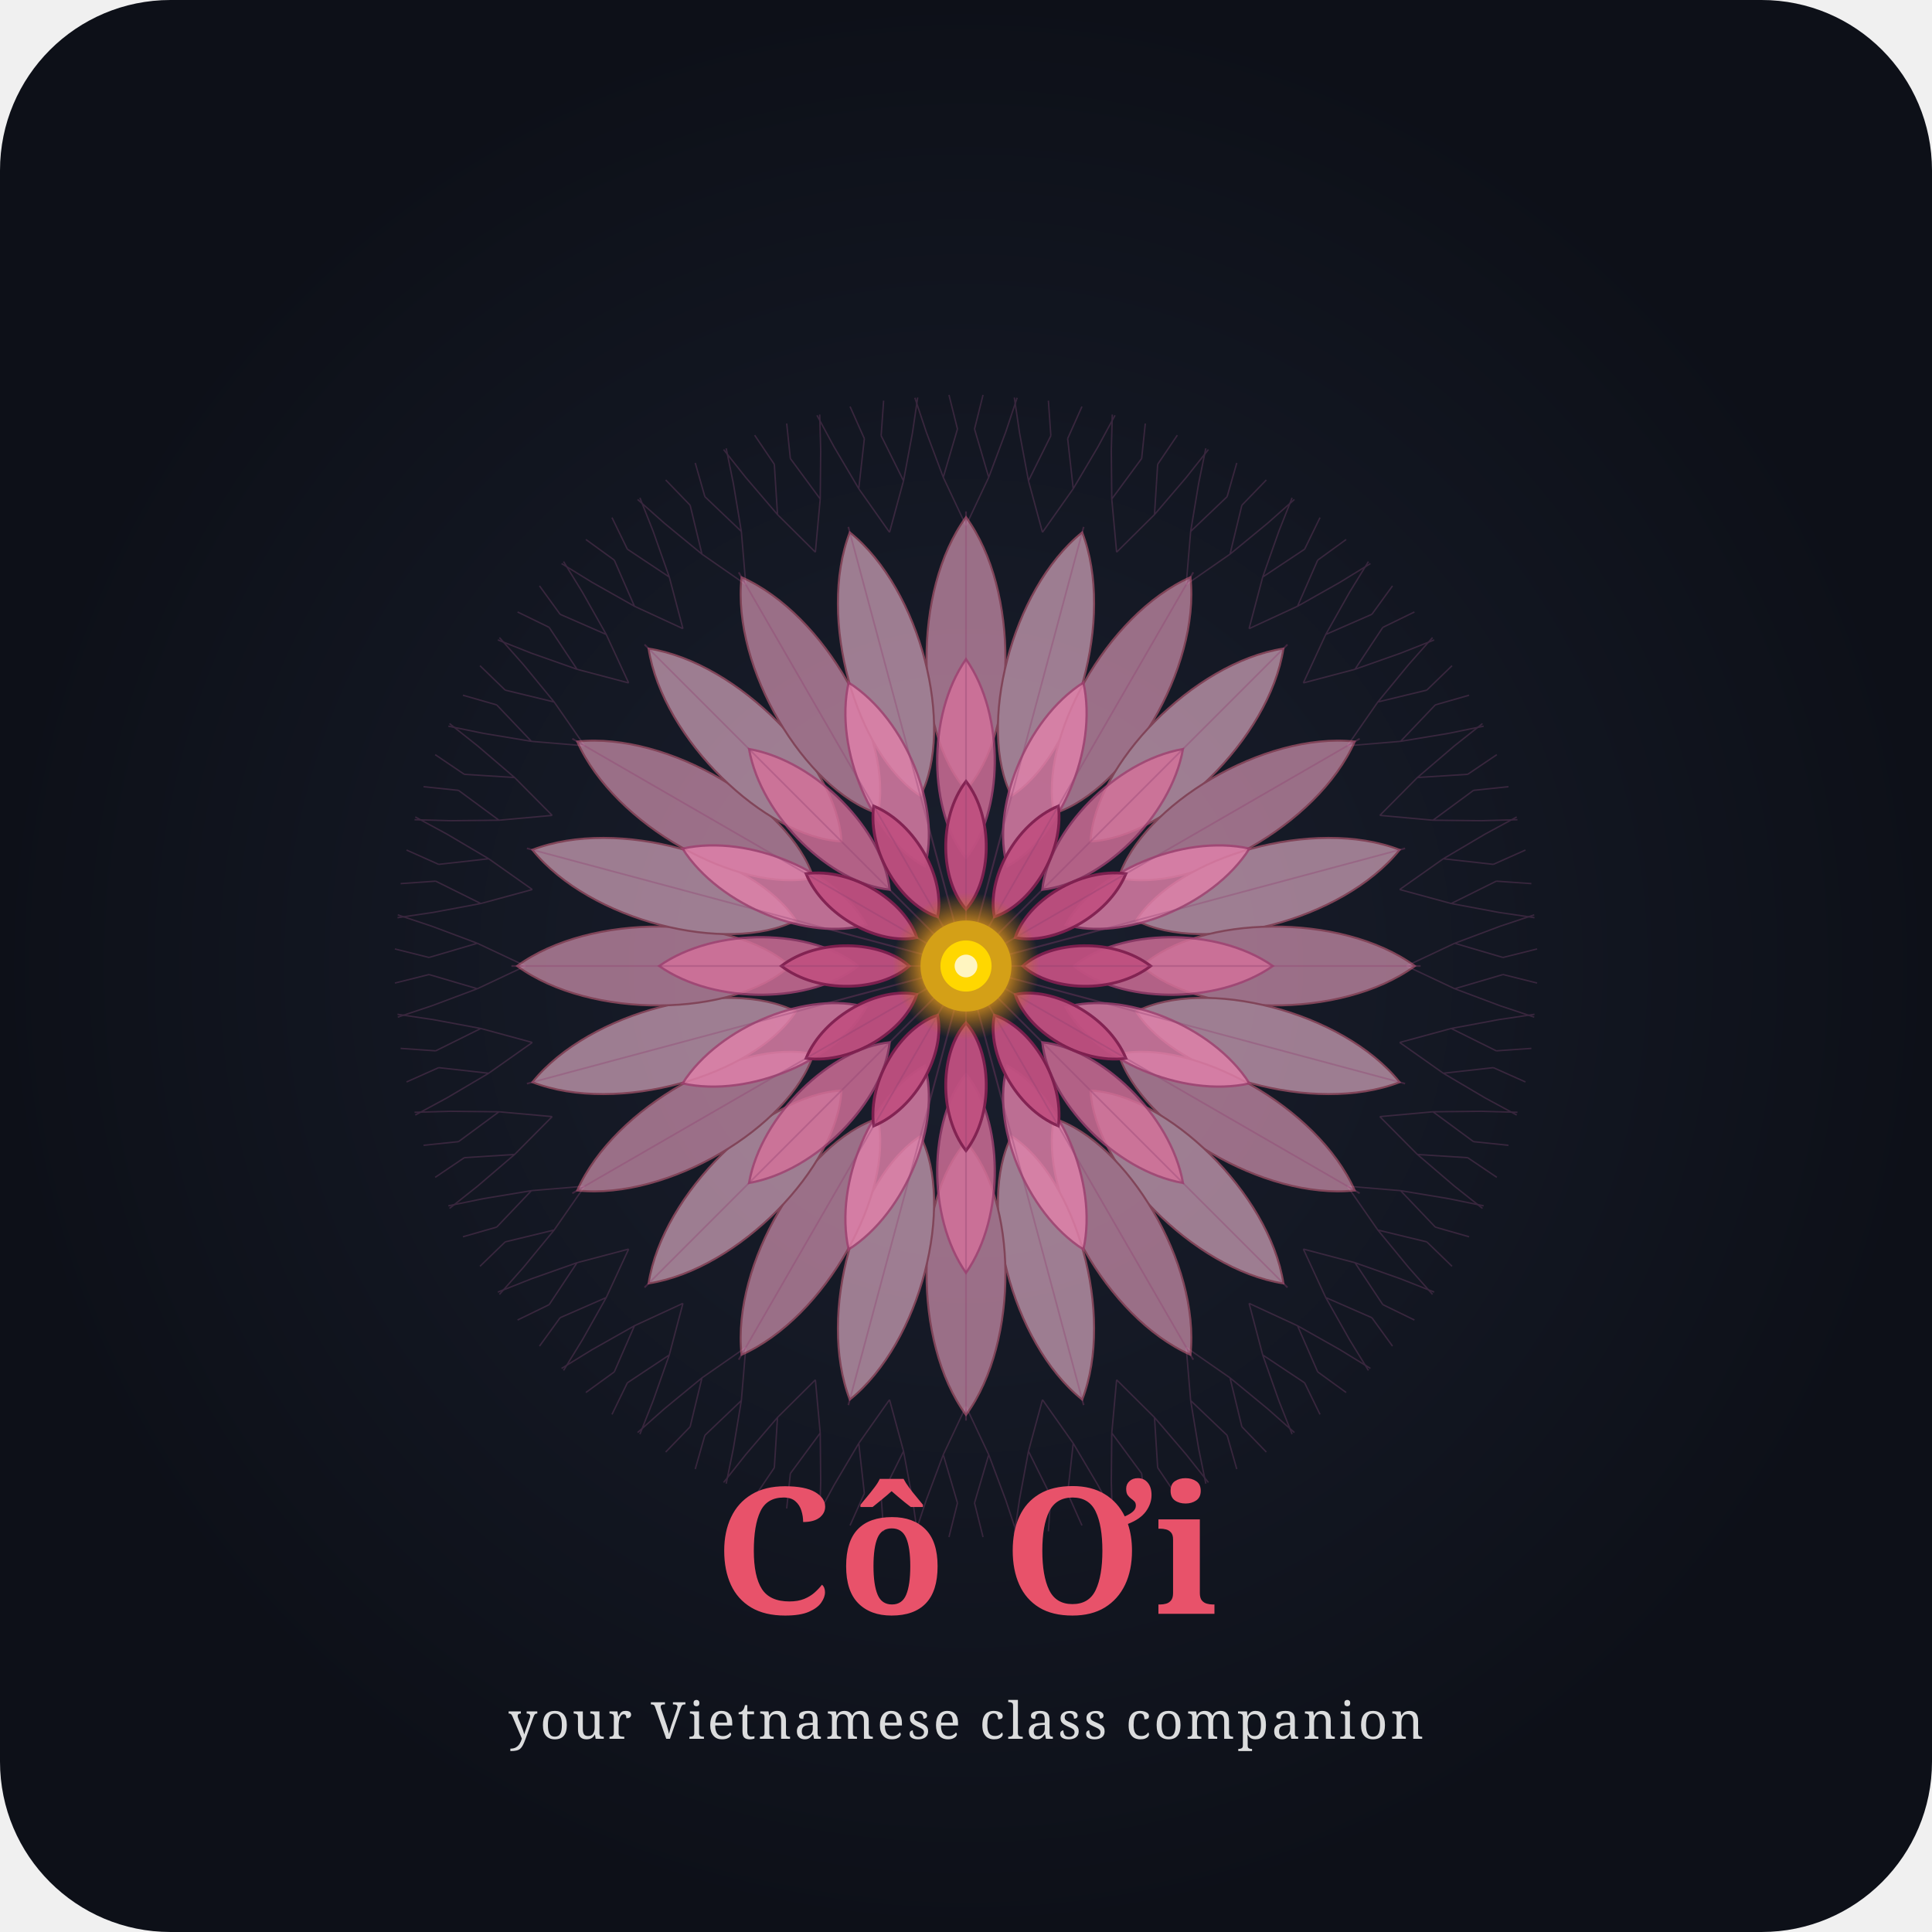
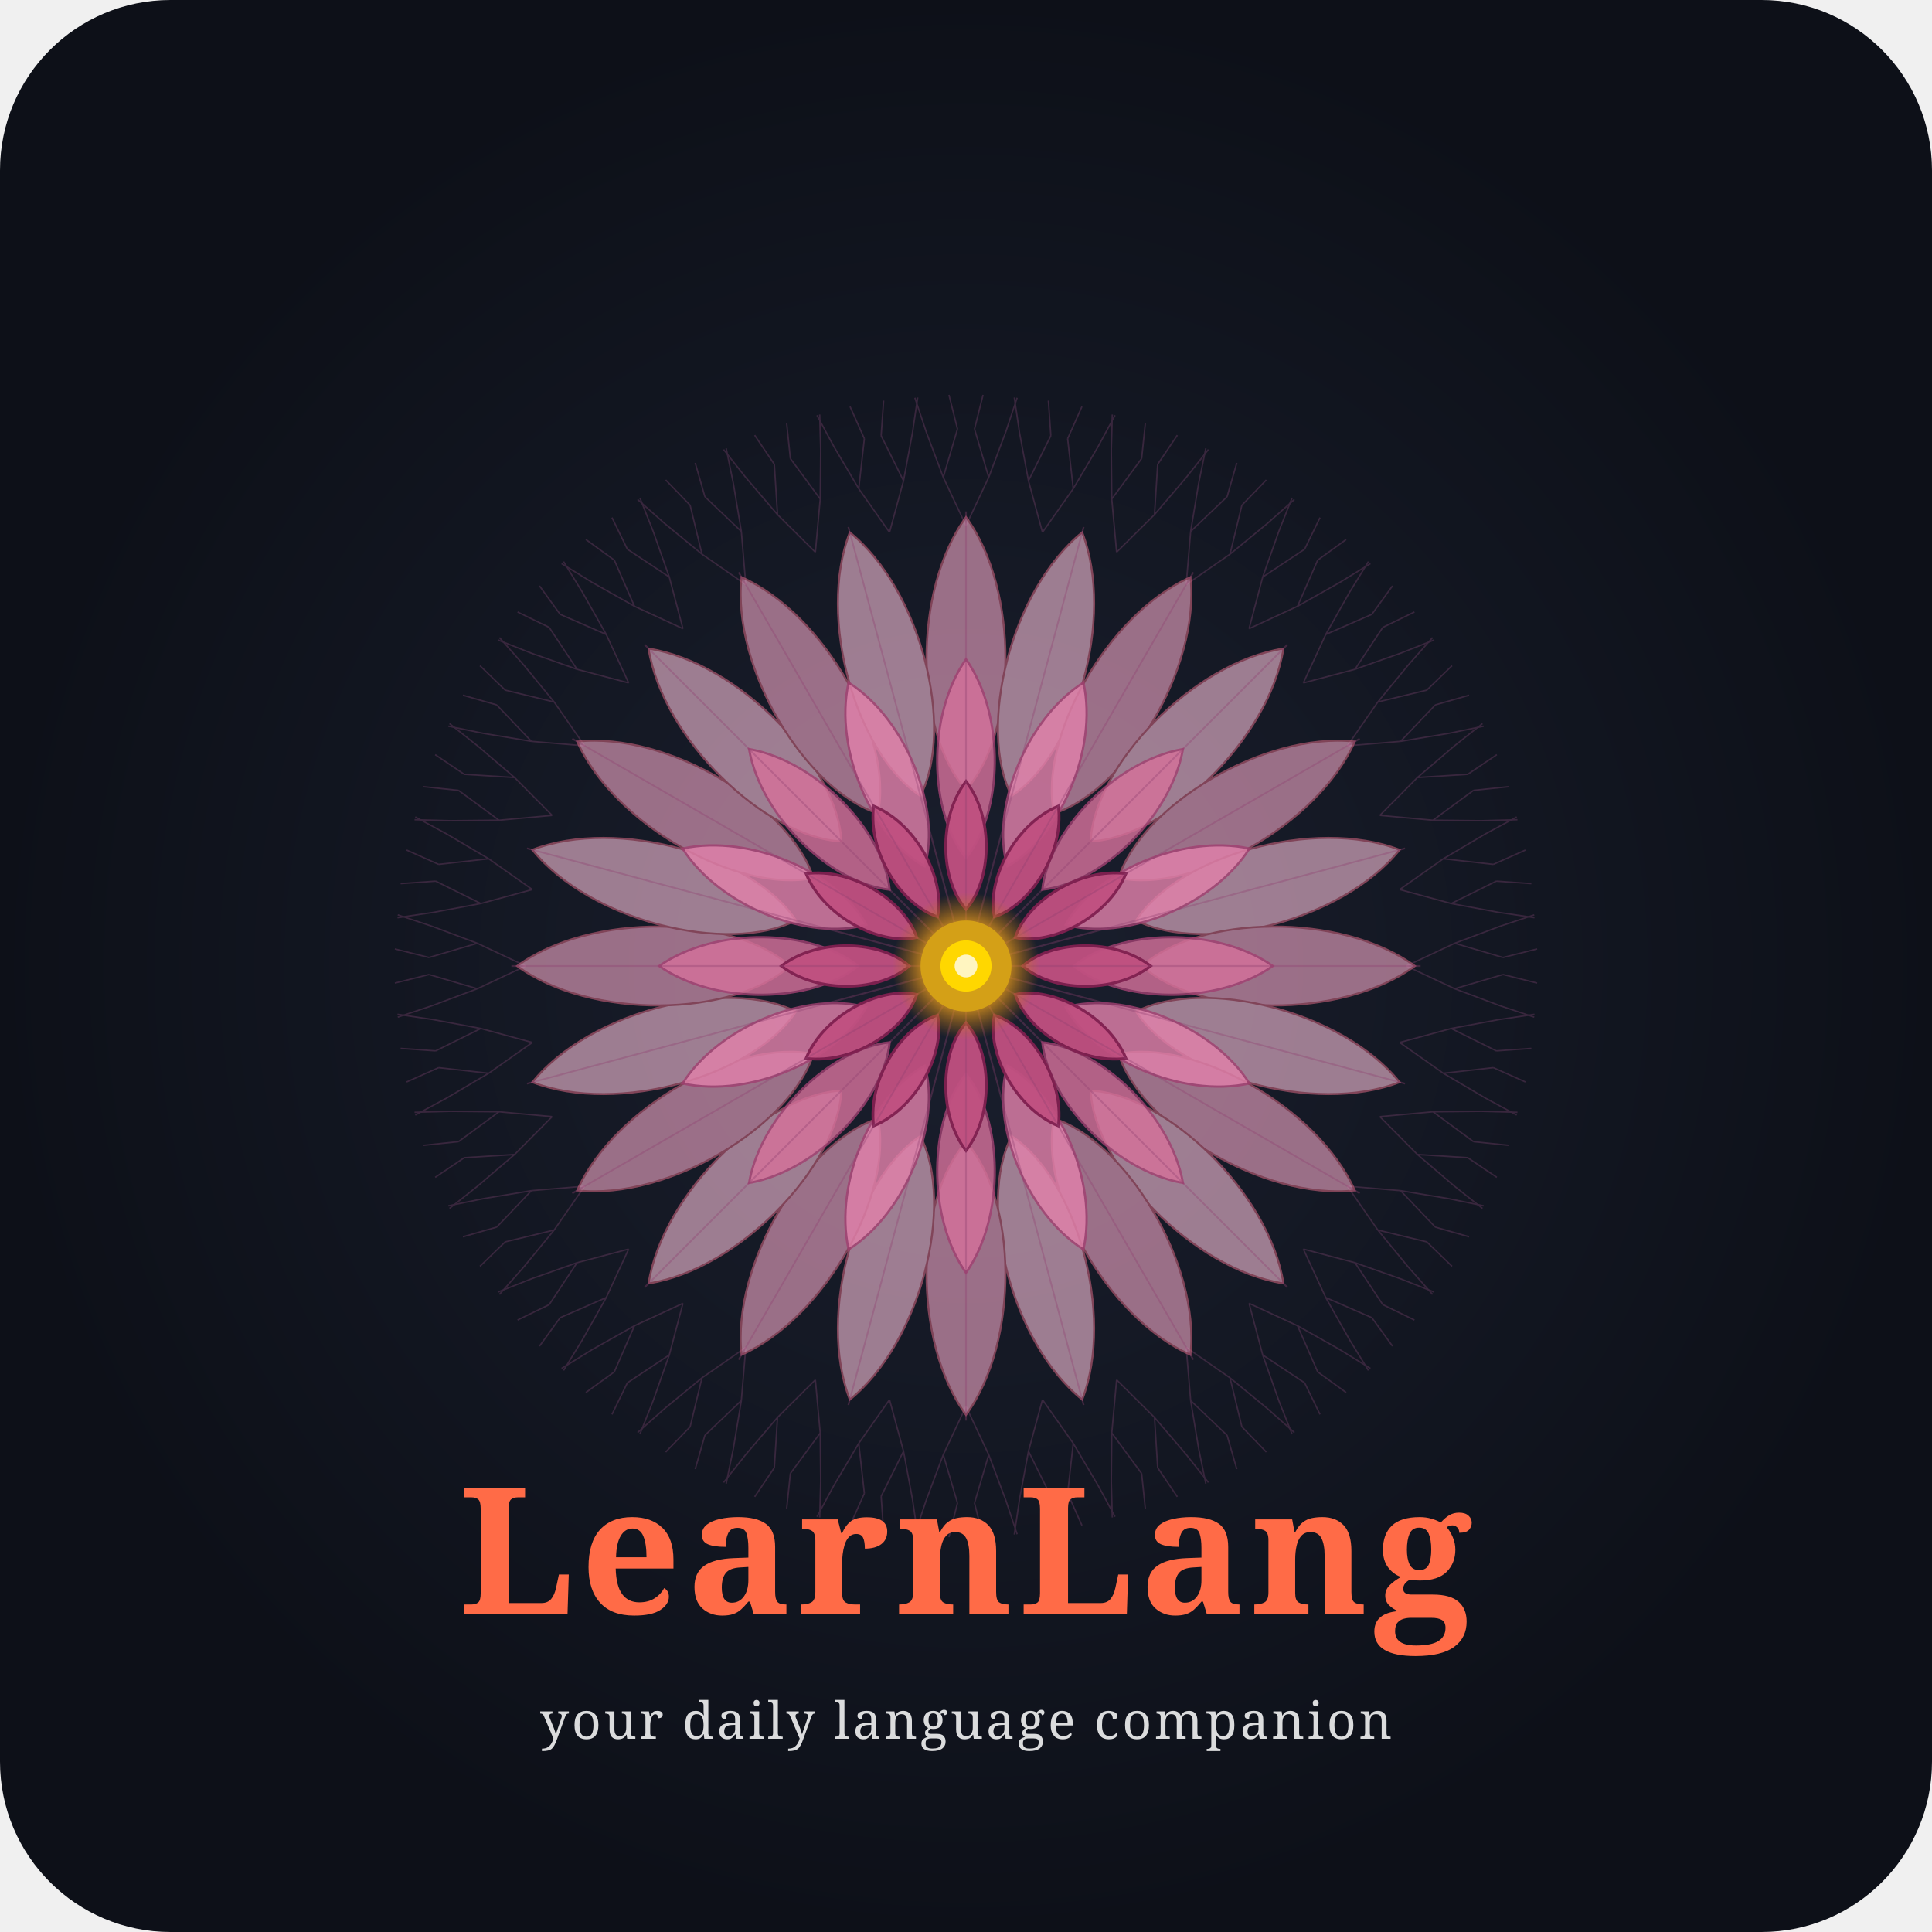
<svg xmlns="http://www.w3.org/2000/svg" width="680" height="680" viewBox="0 0 680 680">
  <defs>
    <radialGradient id="bgd" cx="50%" cy="50%" r="50%">
      <stop offset="0%" stop-color="#1a1f2e" />
      <stop offset="100%" stop-color="#0d1018" />
    </radialGradient>
    <radialGradient id="cgd" cx="50%" cy="50%" r="50%">
      <stop offset="0%" stop-color="#FFD700" />
      <stop offset="50%" stop-color="#E8A020" />
      <stop offset="100%" stop-color="#C07010" stop-opacity="0" />
    </radialGradient>
  </defs>
  <rect width="680" height="680" fill="url(#bgd)" rx="60" />
  <g transform="translate(340,340)">
    <g opacity="0.22" stroke="#C060A0" stroke-width="0.5" fill="none">
      <g transform="rotate(0)">
        <path d="M0,-155 L-8,-172 M0,-155 L8,-172 M-8,-172 L-14,-188 M-8,-172 L-3,-189 M8,-172 L3,-189 M8,-172 L14,-188 M-14,-188 L-18,-200 M-3,-189 L-6,-201 M3,-189 L6,-201 M14,-188 L18,-200" />
      </g>
      <g transform="rotate(10)">
        <path d="M0,-155 L-8,-172 M0,-155 L8,-172 M-8,-172 L-14,-188 M-8,-172 L-3,-189 M8,-172 L3,-189 M8,-172 L14,-188 M-14,-188 L-18,-200 M-3,-189 L-6,-201 M3,-189 L6,-201 M14,-188 L18,-200" />
      </g>
      <g transform="rotate(20)">
        <path d="M0,-155 L-8,-172 M0,-155 L8,-172 M-8,-172 L-14,-188 M-8,-172 L-3,-189 M8,-172 L3,-189 M8,-172 L14,-188 M-14,-188 L-18,-200 M-3,-189 L-6,-201 M3,-189 L6,-201 M14,-188 L18,-200" />
      </g>
      <g transform="rotate(30)">
        <path d="M0,-155 L-8,-172 M0,-155 L8,-172 M-8,-172 L-14,-188 M-8,-172 L-3,-189 M8,-172 L3,-189 M8,-172 L14,-188 M-14,-188 L-18,-200 M-3,-189 L-6,-201 M3,-189 L6,-201 M14,-188 L18,-200" />
      </g>
      <g transform="rotate(40)">
        <path d="M0,-155 L-8,-172 M0,-155 L8,-172 M-8,-172 L-14,-188 M-8,-172 L-3,-189 M8,-172 L3,-189 M8,-172 L14,-188 M-14,-188 L-18,-200 M-3,-189 L-6,-201 M3,-189 L6,-201 M14,-188 L18,-200" />
      </g>
      <g transform="rotate(50)">
        <path d="M0,-155 L-8,-172 M0,-155 L8,-172 M-8,-172 L-14,-188 M-8,-172 L-3,-189 M8,-172 L3,-189 M8,-172 L14,-188 M-14,-188 L-18,-200 M-3,-189 L-6,-201 M3,-189 L6,-201 M14,-188 L18,-200" />
      </g>
      <g transform="rotate(60)">
        <path d="M0,-155 L-8,-172 M0,-155 L8,-172 M-8,-172 L-14,-188 M-8,-172 L-3,-189 M8,-172 L3,-189 M8,-172 L14,-188 M-14,-188 L-18,-200 M-3,-189 L-6,-201 M3,-189 L6,-201 M14,-188 L18,-200" />
      </g>
      <g transform="rotate(70)">
        <path d="M0,-155 L-8,-172 M0,-155 L8,-172 M-8,-172 L-14,-188 M-8,-172 L-3,-189 M8,-172 L3,-189 M8,-172 L14,-188 M-14,-188 L-18,-200 M-3,-189 L-6,-201 M3,-189 L6,-201 M14,-188 L18,-200" />
      </g>
      <g transform="rotate(80)">
        <path d="M0,-155 L-8,-172 M0,-155 L8,-172 M-8,-172 L-14,-188 M-8,-172 L-3,-189 M8,-172 L3,-189 M8,-172 L14,-188 M-14,-188 L-18,-200 M-3,-189 L-6,-201 M3,-189 L6,-201 M14,-188 L18,-200" />
      </g>
      <g transform="rotate(90)">
        <path d="M0,-155 L-8,-172 M0,-155 L8,-172 M-8,-172 L-14,-188 M-8,-172 L-3,-189 M8,-172 L3,-189 M8,-172 L14,-188 M-14,-188 L-18,-200 M-3,-189 L-6,-201 M3,-189 L6,-201 M14,-188 L18,-200" />
      </g>
      <g transform="rotate(100)">
        <path d="M0,-155 L-8,-172 M0,-155 L8,-172 M-8,-172 L-14,-188 M-8,-172 L-3,-189 M8,-172 L3,-189 M8,-172 L14,-188 M-14,-188 L-18,-200 M-3,-189 L-6,-201 M3,-189 L6,-201 M14,-188 L18,-200" />
      </g>
      <g transform="rotate(110)">
        <path d="M0,-155 L-8,-172 M0,-155 L8,-172 M-8,-172 L-14,-188 M-8,-172 L-3,-189 M8,-172 L3,-189 M8,-172 L14,-188 M-14,-188 L-18,-200 M-3,-189 L-6,-201 M3,-189 L6,-201 M14,-188 L18,-200" />
      </g>
      <g transform="rotate(120)">
        <path d="M0,-155 L-8,-172 M0,-155 L8,-172 M-8,-172 L-14,-188 M-8,-172 L-3,-189 M8,-172 L3,-189 M8,-172 L14,-188 M-14,-188 L-18,-200 M-3,-189 L-6,-201 M3,-189 L6,-201 M14,-188 L18,-200" />
      </g>
      <g transform="rotate(130)">
        <path d="M0,-155 L-8,-172 M0,-155 L8,-172 M-8,-172 L-14,-188 M-8,-172 L-3,-189 M8,-172 L3,-189 M8,-172 L14,-188 M-14,-188 L-18,-200 M-3,-189 L-6,-201 M3,-189 L6,-201 M14,-188 L18,-200" />
      </g>
      <g transform="rotate(140)">
        <path d="M0,-155 L-8,-172 M0,-155 L8,-172 M-8,-172 L-14,-188 M-8,-172 L-3,-189 M8,-172 L3,-189 M8,-172 L14,-188 M-14,-188 L-18,-200 M-3,-189 L-6,-201 M3,-189 L6,-201 M14,-188 L18,-200" />
      </g>
      <g transform="rotate(150)">
        <path d="M0,-155 L-8,-172 M0,-155 L8,-172 M-8,-172 L-14,-188 M-8,-172 L-3,-189 M8,-172 L3,-189 M8,-172 L14,-188 M-14,-188 L-18,-200 M-3,-189 L-6,-201 M3,-189 L6,-201 M14,-188 L18,-200" />
      </g>
      <g transform="rotate(160)">
        <path d="M0,-155 L-8,-172 M0,-155 L8,-172 M-8,-172 L-14,-188 M-8,-172 L-3,-189 M8,-172 L3,-189 M8,-172 L14,-188 M-14,-188 L-18,-200 M-3,-189 L-6,-201 M3,-189 L6,-201 M14,-188 L18,-200" />
      </g>
      <g transform="rotate(170)">
        <path d="M0,-155 L-8,-172 M0,-155 L8,-172 M-8,-172 L-14,-188 M-8,-172 L-3,-189 M8,-172 L3,-189 M8,-172 L14,-188 M-14,-188 L-18,-200 M-3,-189 L-6,-201 M3,-189 L6,-201 M14,-188 L18,-200" />
      </g>
      <g transform="rotate(180)">
        <path d="M0,-155 L-8,-172 M0,-155 L8,-172 M-8,-172 L-14,-188 M-8,-172 L-3,-189 M8,-172 L3,-189 M8,-172 L14,-188 M-14,-188 L-18,-200 M-3,-189 L-6,-201 M3,-189 L6,-201 M14,-188 L18,-200" />
      </g>
      <g transform="rotate(190)">
        <path d="M0,-155 L-8,-172 M0,-155 L8,-172 M-8,-172 L-14,-188 M-8,-172 L-3,-189 M8,-172 L3,-189 M8,-172 L14,-188 M-14,-188 L-18,-200 M-3,-189 L-6,-201 M3,-189 L6,-201 M14,-188 L18,-200" />
      </g>
      <g transform="rotate(200)">
        <path d="M0,-155 L-8,-172 M0,-155 L8,-172 M-8,-172 L-14,-188 M-8,-172 L-3,-189 M8,-172 L3,-189 M8,-172 L14,-188 M-14,-188 L-18,-200 M-3,-189 L-6,-201 M3,-189 L6,-201 M14,-188 L18,-200" />
      </g>
      <g transform="rotate(210)">
        <path d="M0,-155 L-8,-172 M0,-155 L8,-172 M-8,-172 L-14,-188 M-8,-172 L-3,-189 M8,-172 L3,-189 M8,-172 L14,-188 M-14,-188 L-18,-200 M-3,-189 L-6,-201 M3,-189 L6,-201 M14,-188 L18,-200" />
      </g>
      <g transform="rotate(220)">
        <path d="M0,-155 L-8,-172 M0,-155 L8,-172 M-8,-172 L-14,-188 M-8,-172 L-3,-189 M8,-172 L3,-189 M8,-172 L14,-188 M-14,-188 L-18,-200 M-3,-189 L-6,-201 M3,-189 L6,-201 M14,-188 L18,-200" />
      </g>
      <g transform="rotate(230)">
        <path d="M0,-155 L-8,-172 M0,-155 L8,-172 M-8,-172 L-14,-188 M-8,-172 L-3,-189 M8,-172 L3,-189 M8,-172 L14,-188 M-14,-188 L-18,-200 M-3,-189 L-6,-201 M3,-189 L6,-201 M14,-188 L18,-200" />
      </g>
      <g transform="rotate(240)">
        <path d="M0,-155 L-8,-172 M0,-155 L8,-172 M-8,-172 L-14,-188 M-8,-172 L-3,-189 M8,-172 L3,-189 M8,-172 L14,-188 M-14,-188 L-18,-200 M-3,-189 L-6,-201 M3,-189 L6,-201 M14,-188 L18,-200" />
      </g>
      <g transform="rotate(250)">
        <path d="M0,-155 L-8,-172 M0,-155 L8,-172 M-8,-172 L-14,-188 M-8,-172 L-3,-189 M8,-172 L3,-189 M8,-172 L14,-188 M-14,-188 L-18,-200 M-3,-189 L-6,-201 M3,-189 L6,-201 M14,-188 L18,-200" />
      </g>
      <g transform="rotate(260)">
        <path d="M0,-155 L-8,-172 M0,-155 L8,-172 M-8,-172 L-14,-188 M-8,-172 L-3,-189 M8,-172 L3,-189 M8,-172 L14,-188 M-14,-188 L-18,-200 M-3,-189 L-6,-201 M3,-189 L6,-201 M14,-188 L18,-200" />
      </g>
      <g transform="rotate(270)">
        <path d="M0,-155 L-8,-172 M0,-155 L8,-172 M-8,-172 L-14,-188 M-8,-172 L-3,-189 M8,-172 L3,-189 M8,-172 L14,-188 M-14,-188 L-18,-200 M-3,-189 L-6,-201 M3,-189 L6,-201 M14,-188 L18,-200" />
      </g>
      <g transform="rotate(280)">
        <path d="M0,-155 L-8,-172 M0,-155 L8,-172 M-8,-172 L-14,-188 M-8,-172 L-3,-189 M8,-172 L3,-189 M8,-172 L14,-188 M-14,-188 L-18,-200 M-3,-189 L-6,-201 M3,-189 L6,-201 M14,-188 L18,-200" />
      </g>
      <g transform="rotate(290)">
        <path d="M0,-155 L-8,-172 M0,-155 L8,-172 M-8,-172 L-14,-188 M-8,-172 L-3,-189 M8,-172 L3,-189 M8,-172 L14,-188 M-14,-188 L-18,-200 M-3,-189 L-6,-201 M3,-189 L6,-201 M14,-188 L18,-200" />
      </g>
      <g transform="rotate(300)">
        <path d="M0,-155 L-8,-172 M0,-155 L8,-172 M-8,-172 L-14,-188 M-8,-172 L-3,-189 M8,-172 L3,-189 M8,-172 L14,-188 M-14,-188 L-18,-200 M-3,-189 L-6,-201 M3,-189 L6,-201 M14,-188 L18,-200" />
      </g>
      <g transform="rotate(310)">
        <path d="M0,-155 L-8,-172 M0,-155 L8,-172 M-8,-172 L-14,-188 M-8,-172 L-3,-189 M8,-172 L3,-189 M8,-172 L14,-188 M-14,-188 L-18,-200 M-3,-189 L-6,-201 M3,-189 L6,-201 M14,-188 L18,-200" />
      </g>
      <g transform="rotate(320)">
        <path d="M0,-155 L-8,-172 M0,-155 L8,-172 M-8,-172 L-14,-188 M-8,-172 L-3,-189 M8,-172 L3,-189 M8,-172 L14,-188 M-14,-188 L-18,-200 M-3,-189 L-6,-201 M3,-189 L6,-201 M14,-188 L18,-200" />
      </g>
      <g transform="rotate(330)">
        <path d="M0,-155 L-8,-172 M0,-155 L8,-172 M-8,-172 L-14,-188 M-8,-172 L-3,-189 M8,-172 L3,-189 M8,-172 L14,-188 M-14,-188 L-18,-200 M-3,-189 L-6,-201 M3,-189 L6,-201 M14,-188 L18,-200" />
      </g>
      <g transform="rotate(340)">
        <path d="M0,-155 L-8,-172 M0,-155 L8,-172 M-8,-172 L-14,-188 M-8,-172 L-3,-189 M8,-172 L3,-189 M8,-172 L14,-188 M-14,-188 L-18,-200 M-3,-189 L-6,-201 M3,-189 L6,-201 M14,-188 L18,-200" />
      </g>
      <g transform="rotate(350)">
        <path d="M0,-155 L-8,-172 M0,-155 L8,-172 M-8,-172 L-14,-188 M-8,-172 L-3,-189 M8,-172 L3,-189 M8,-172 L14,-188 M-14,-188 L-18,-200 M-3,-189 L-6,-201 M3,-189 L6,-201 M14,-188 L18,-200" />
      </g>
    </g>
    <g opacity="0.6">
      <g transform="rotate(0)">
        <path d="M0,-62 C-18,-82 -19,-132 0,-158 C19,-132 18,-82 0,-62Z" fill="#F4A8C8" stroke="#C8607A" stroke-width="0.7" />
      </g>
      <g transform="rotate(15)">
        <path d="M0,-62 C-18,-82 -19,-132 0,-158 C19,-132 18,-82 0,-62Z" fill="#F8C0D8" stroke="#C8607A" stroke-width="0.7" />
      </g>
      <g transform="rotate(30)">
        <path d="M0,-62 C-18,-82 -19,-132 0,-158 C19,-132 18,-82 0,-62Z" fill="#F4A8C8" stroke="#C8607A" stroke-width="0.7" />
      </g>
      <g transform="rotate(45)">
        <path d="M0,-62 C-18,-82 -19,-132 0,-158 C19,-132 18,-82 0,-62Z" fill="#F8C0D8" stroke="#C8607A" stroke-width="0.7" />
      </g>
      <g transform="rotate(60)">
        <path d="M0,-62 C-18,-82 -19,-132 0,-158 C19,-132 18,-82 0,-62Z" fill="#F4A8C8" stroke="#C8607A" stroke-width="0.7" />
      </g>
      <g transform="rotate(75)">
        <path d="M0,-62 C-18,-82 -19,-132 0,-158 C19,-132 18,-82 0,-62Z" fill="#F8C0D8" stroke="#C8607A" stroke-width="0.7" />
      </g>
      <g transform="rotate(90)">
        <path d="M0,-62 C-18,-82 -19,-132 0,-158 C19,-132 18,-82 0,-62Z" fill="#F4A8C8" stroke="#C8607A" stroke-width="0.7" />
      </g>
      <g transform="rotate(105)">
        <path d="M0,-62 C-18,-82 -19,-132 0,-158 C19,-132 18,-82 0,-62Z" fill="#F8C0D8" stroke="#C8607A" stroke-width="0.7" />
      </g>
      <g transform="rotate(120)">
        <path d="M0,-62 C-18,-82 -19,-132 0,-158 C19,-132 18,-82 0,-62Z" fill="#F4A8C8" stroke="#C8607A" stroke-width="0.7" />
      </g>
      <g transform="rotate(135)">
        <path d="M0,-62 C-18,-82 -19,-132 0,-158 C19,-132 18,-82 0,-62Z" fill="#F8C0D8" stroke="#C8607A" stroke-width="0.7" />
      </g>
      <g transform="rotate(150)">
        <path d="M0,-62 C-18,-82 -19,-132 0,-158 C19,-132 18,-82 0,-62Z" fill="#F4A8C8" stroke="#C8607A" stroke-width="0.7" />
      </g>
      <g transform="rotate(165)">
        <path d="M0,-62 C-18,-82 -19,-132 0,-158 C19,-132 18,-82 0,-62Z" fill="#F8C0D8" stroke="#C8607A" stroke-width="0.7" />
      </g>
      <g transform="rotate(180)">
        <path d="M0,-62 C-18,-82 -19,-132 0,-158 C19,-132 18,-82 0,-62Z" fill="#F4A8C8" stroke="#C8607A" stroke-width="0.7" />
      </g>
      <g transform="rotate(195)">
        <path d="M0,-62 C-18,-82 -19,-132 0,-158 C19,-132 18,-82 0,-62Z" fill="#F8C0D8" stroke="#C8607A" stroke-width="0.7" />
      </g>
      <g transform="rotate(210)">
        <path d="M0,-62 C-18,-82 -19,-132 0,-158 C19,-132 18,-82 0,-62Z" fill="#F4A8C8" stroke="#C8607A" stroke-width="0.7" />
      </g>
      <g transform="rotate(225)">
        <path d="M0,-62 C-18,-82 -19,-132 0,-158 C19,-132 18,-82 0,-62Z" fill="#F8C0D8" stroke="#C8607A" stroke-width="0.7" />
      </g>
      <g transform="rotate(240)">
        <path d="M0,-62 C-18,-82 -19,-132 0,-158 C19,-132 18,-82 0,-62Z" fill="#F4A8C8" stroke="#C8607A" stroke-width="0.7" />
      </g>
      <g transform="rotate(255)">
        <path d="M0,-62 C-18,-82 -19,-132 0,-158 C19,-132 18,-82 0,-62Z" fill="#F8C0D8" stroke="#C8607A" stroke-width="0.7" />
      </g>
      <g transform="rotate(270)">
        <path d="M0,-62 C-18,-82 -19,-132 0,-158 C19,-132 18,-82 0,-62Z" fill="#F4A8C8" stroke="#C8607A" stroke-width="0.7" />
      </g>
      <g transform="rotate(285)">
        <path d="M0,-62 C-18,-82 -19,-132 0,-158 C19,-132 18,-82 0,-62Z" fill="#F8C0D8" stroke="#C8607A" stroke-width="0.7" />
      </g>
      <g transform="rotate(300)">
        <path d="M0,-62 C-18,-82 -19,-132 0,-158 C19,-132 18,-82 0,-62Z" fill="#F4A8C8" stroke="#C8607A" stroke-width="0.7" />
      </g>
      <g transform="rotate(315)">
        <path d="M0,-62 C-18,-82 -19,-132 0,-158 C19,-132 18,-82 0,-62Z" fill="#F8C0D8" stroke="#C8607A" stroke-width="0.7" />
      </g>
      <g transform="rotate(330)">
        <path d="M0,-62 C-18,-82 -19,-132 0,-158 C19,-132 18,-82 0,-62Z" fill="#F4A8C8" stroke="#C8607A" stroke-width="0.7" />
      </g>
      <g transform="rotate(345)">
        <path d="M0,-62 C-18,-82 -19,-132 0,-158 C19,-132 18,-82 0,-62Z" fill="#F8C0D8" stroke="#C8607A" stroke-width="0.7" />
      </g>
    </g>
    <g opacity="0.82">
      <g transform="rotate(0)">
        <path d="M0,-38 C-13,-54 -14,-88 0,-108 C14,-88 13,-54 0,-38Z" fill="#D4709A" stroke="#A04070" stroke-width="0.8" />
      </g>
      <g transform="rotate(22.5)">
        <path d="M0,-38 C-13,-54 -14,-88 0,-108 C14,-88 13,-54 0,-38Z" fill="#E080AA" stroke="#A04070" stroke-width="0.8" />
      </g>
      <g transform="rotate(45)">
        <path d="M0,-38 C-13,-54 -14,-88 0,-108 C14,-88 13,-54 0,-38Z" fill="#D4709A" stroke="#A04070" stroke-width="0.8" />
      </g>
      <g transform="rotate(67.5)">
        <path d="M0,-38 C-13,-54 -14,-88 0,-108 C14,-88 13,-54 0,-38Z" fill="#E080AA" stroke="#A04070" stroke-width="0.8" />
      </g>
      <g transform="rotate(90)">
        <path d="M0,-38 C-13,-54 -14,-88 0,-108 C14,-88 13,-54 0,-38Z" fill="#D4709A" stroke="#A04070" stroke-width="0.8" />
      </g>
      <g transform="rotate(112.5)">
        <path d="M0,-38 C-13,-54 -14,-88 0,-108 C14,-88 13,-54 0,-38Z" fill="#E080AA" stroke="#A04070" stroke-width="0.8" />
      </g>
      <g transform="rotate(135)">
        <path d="M0,-38 C-13,-54 -14,-88 0,-108 C14,-88 13,-54 0,-38Z" fill="#D4709A" stroke="#A04070" stroke-width="0.8" />
      </g>
      <g transform="rotate(157.5)">
        <path d="M0,-38 C-13,-54 -14,-88 0,-108 C14,-88 13,-54 0,-38Z" fill="#E080AA" stroke="#A04070" stroke-width="0.8" />
      </g>
      <g transform="rotate(180)">
        <path d="M0,-38 C-13,-54 -14,-88 0,-108 C14,-88 13,-54 0,-38Z" fill="#D4709A" stroke="#A04070" stroke-width="0.8" />
      </g>
      <g transform="rotate(202.5)">
        <path d="M0,-38 C-13,-54 -14,-88 0,-108 C14,-88 13,-54 0,-38Z" fill="#E080AA" stroke="#A04070" stroke-width="0.8" />
      </g>
      <g transform="rotate(225)">
        <path d="M0,-38 C-13,-54 -14,-88 0,-108 C14,-88 13,-54 0,-38Z" fill="#D4709A" stroke="#A04070" stroke-width="0.8" />
      </g>
      <g transform="rotate(247.5)">
        <path d="M0,-38 C-13,-54 -14,-88 0,-108 C14,-88 13,-54 0,-38Z" fill="#E080AA" stroke="#A04070" stroke-width="0.8" />
      </g>
      <g transform="rotate(270)">
        <path d="M0,-38 C-13,-54 -14,-88 0,-108 C14,-88 13,-54 0,-38Z" fill="#D4709A" stroke="#A04070" stroke-width="0.8" />
      </g>
      <g transform="rotate(292.5)">
        <path d="M0,-38 C-13,-54 -14,-88 0,-108 C14,-88 13,-54 0,-38Z" fill="#E080AA" stroke="#A04070" stroke-width="0.8" />
      </g>
      <g transform="rotate(315)">
        <path d="M0,-38 C-13,-54 -14,-88 0,-108 C14,-88 13,-54 0,-38Z" fill="#D4709A" stroke="#A04070" stroke-width="0.8" />
      </g>
      <g transform="rotate(337.5)">
        <path d="M0,-38 C-13,-54 -14,-88 0,-108 C14,-88 13,-54 0,-38Z" fill="#E080AA" stroke="#A04070" stroke-width="0.8" />
      </g>
    </g>
    <g opacity="0.95">
      <g transform="rotate(0)">
        <path d="M0,-20 C-9,-30 -10,-52 0,-65 C10,-52 9,-30 0,-20Z" fill="#C05080" stroke="#802050" stroke-width="1" />
      </g>
      <g transform="rotate(30)">
        <path d="M0,-20 C-9,-30 -10,-52 0,-65 C10,-52 9,-30 0,-20Z" fill="#C05080" stroke="#802050" stroke-width="1" />
      </g>
      <g transform="rotate(60)">
        <path d="M0,-20 C-9,-30 -10,-52 0,-65 C10,-52 9,-30 0,-20Z" fill="#C05080" stroke="#802050" stroke-width="1" />
      </g>
      <g transform="rotate(90)">
        <path d="M0,-20 C-9,-30 -10,-52 0,-65 C10,-52 9,-30 0,-20Z" fill="#C05080" stroke="#802050" stroke-width="1" />
      </g>
      <g transform="rotate(120)">
        <path d="M0,-20 C-9,-30 -10,-52 0,-65 C10,-52 9,-30 0,-20Z" fill="#C05080" stroke="#802050" stroke-width="1" />
      </g>
      <g transform="rotate(150)">
        <path d="M0,-20 C-9,-30 -10,-52 0,-65 C10,-52 9,-30 0,-20Z" fill="#C05080" stroke="#802050" stroke-width="1" />
      </g>
      <g transform="rotate(180)">
        <path d="M0,-20 C-9,-30 -10,-52 0,-65 C10,-52 9,-30 0,-20Z" fill="#C05080" stroke="#802050" stroke-width="1" />
      </g>
      <g transform="rotate(210)">
        <path d="M0,-20 C-9,-30 -10,-52 0,-65 C10,-52 9,-30 0,-20Z" fill="#C05080" stroke="#802050" stroke-width="1" />
      </g>
      <g transform="rotate(240)">
        <path d="M0,-20 C-9,-30 -10,-52 0,-65 C10,-52 9,-30 0,-20Z" fill="#C05080" stroke="#802050" stroke-width="1" />
      </g>
      <g transform="rotate(270)">
        <path d="M0,-20 C-9,-30 -10,-52 0,-65 C10,-52 9,-30 0,-20Z" fill="#C05080" stroke="#802050" stroke-width="1" />
      </g>
      <g transform="rotate(300)">
        <path d="M0,-20 C-9,-30 -10,-52 0,-65 C10,-52 9,-30 0,-20Z" fill="#C05080" stroke="#802050" stroke-width="1" />
      </g>
      <g transform="rotate(330)">
        <path d="M0,-20 C-9,-30 -10,-52 0,-65 C10,-52 9,-30 0,-20Z" fill="#C05080" stroke="#802050" stroke-width="1" />
      </g>
    </g>
    <g stroke="#904070" stroke-width="0.6" opacity="0.35">
      <line x1="0" y1="0" x2="0" y2="-160" transform="rotate(0)" />
      <line x1="0" y1="0" x2="0" y2="-160" transform="rotate(15)" />
      <line x1="0" y1="0" x2="0" y2="-160" transform="rotate(30)" />
      <line x1="0" y1="0" x2="0" y2="-160" transform="rotate(45)" />
      <line x1="0" y1="0" x2="0" y2="-160" transform="rotate(60)" />
      <line x1="0" y1="0" x2="0" y2="-160" transform="rotate(75)" />
      <line x1="0" y1="0" x2="0" y2="-160" transform="rotate(90)" />
      <line x1="0" y1="0" x2="0" y2="-160" transform="rotate(105)" />
      <line x1="0" y1="0" x2="0" y2="-160" transform="rotate(120)" />
      <line x1="0" y1="0" x2="0" y2="-160" transform="rotate(135)" />
      <line x1="0" y1="0" x2="0" y2="-160" transform="rotate(150)" />
      <line x1="0" y1="0" x2="0" y2="-160" transform="rotate(165)" />
      <line x1="0" y1="0" x2="0" y2="-160" transform="rotate(180)" />
      <line x1="0" y1="0" x2="0" y2="-160" transform="rotate(195)" />
      <line x1="0" y1="0" x2="0" y2="-160" transform="rotate(210)" />
      <line x1="0" y1="0" x2="0" y2="-160" transform="rotate(225)" />
      <line x1="0" y1="0" x2="0" y2="-160" transform="rotate(240)" />
      <line x1="0" y1="0" x2="0" y2="-160" transform="rotate(255)" />
      <line x1="0" y1="0" x2="0" y2="-160" transform="rotate(270)" />
      <line x1="0" y1="0" x2="0" y2="-160" transform="rotate(285)" />
      <line x1="0" y1="0" x2="0" y2="-160" transform="rotate(300)" />
      <line x1="0" y1="0" x2="0" y2="-160" transform="rotate(315)" />
      <line x1="0" y1="0" x2="0" y2="-160" transform="rotate(330)" />
      <line x1="0" y1="0" x2="0" y2="-160" transform="rotate(345)" />
    </g>
    <circle cx="0" cy="0" r="26" fill="url(#cgd)" opacity="0.95" />
    <circle cx="0" cy="0" r="16" fill="#D4A017" />
    <circle cx="0" cy="0" r="9" fill="#FFD700" />
    <circle cx="0" cy="0" r="4" fill="#FFF5C0" />
  </g>
-   <text x="340" y="568" text-anchor="middle" font-family="Georgia, serif" font-size="62" font-weight="700" fill="#E8526A" letter-spacing="2">Cô Ơi</text>
-   <text x="340" y="612" text-anchor="middle" font-family="Georgia, serif" font-size="18" fill="#FFFFFF" letter-spacing="1" opacity="0.85">your Vietnamese class companion</text>
+   <text x="340" y="568" text-anchor="middle" font-family="Georgia, serif" font-size="62" font-weight="700" fill="#FF6B47" letter-spacing="2">LearnLang</text>
+   <text x="340" y="612" text-anchor="middle" font-family="Georgia, serif" font-size="18" fill="#FFFFFF" letter-spacing="1" opacity="0.85">your daily language companion</text>
</svg>
